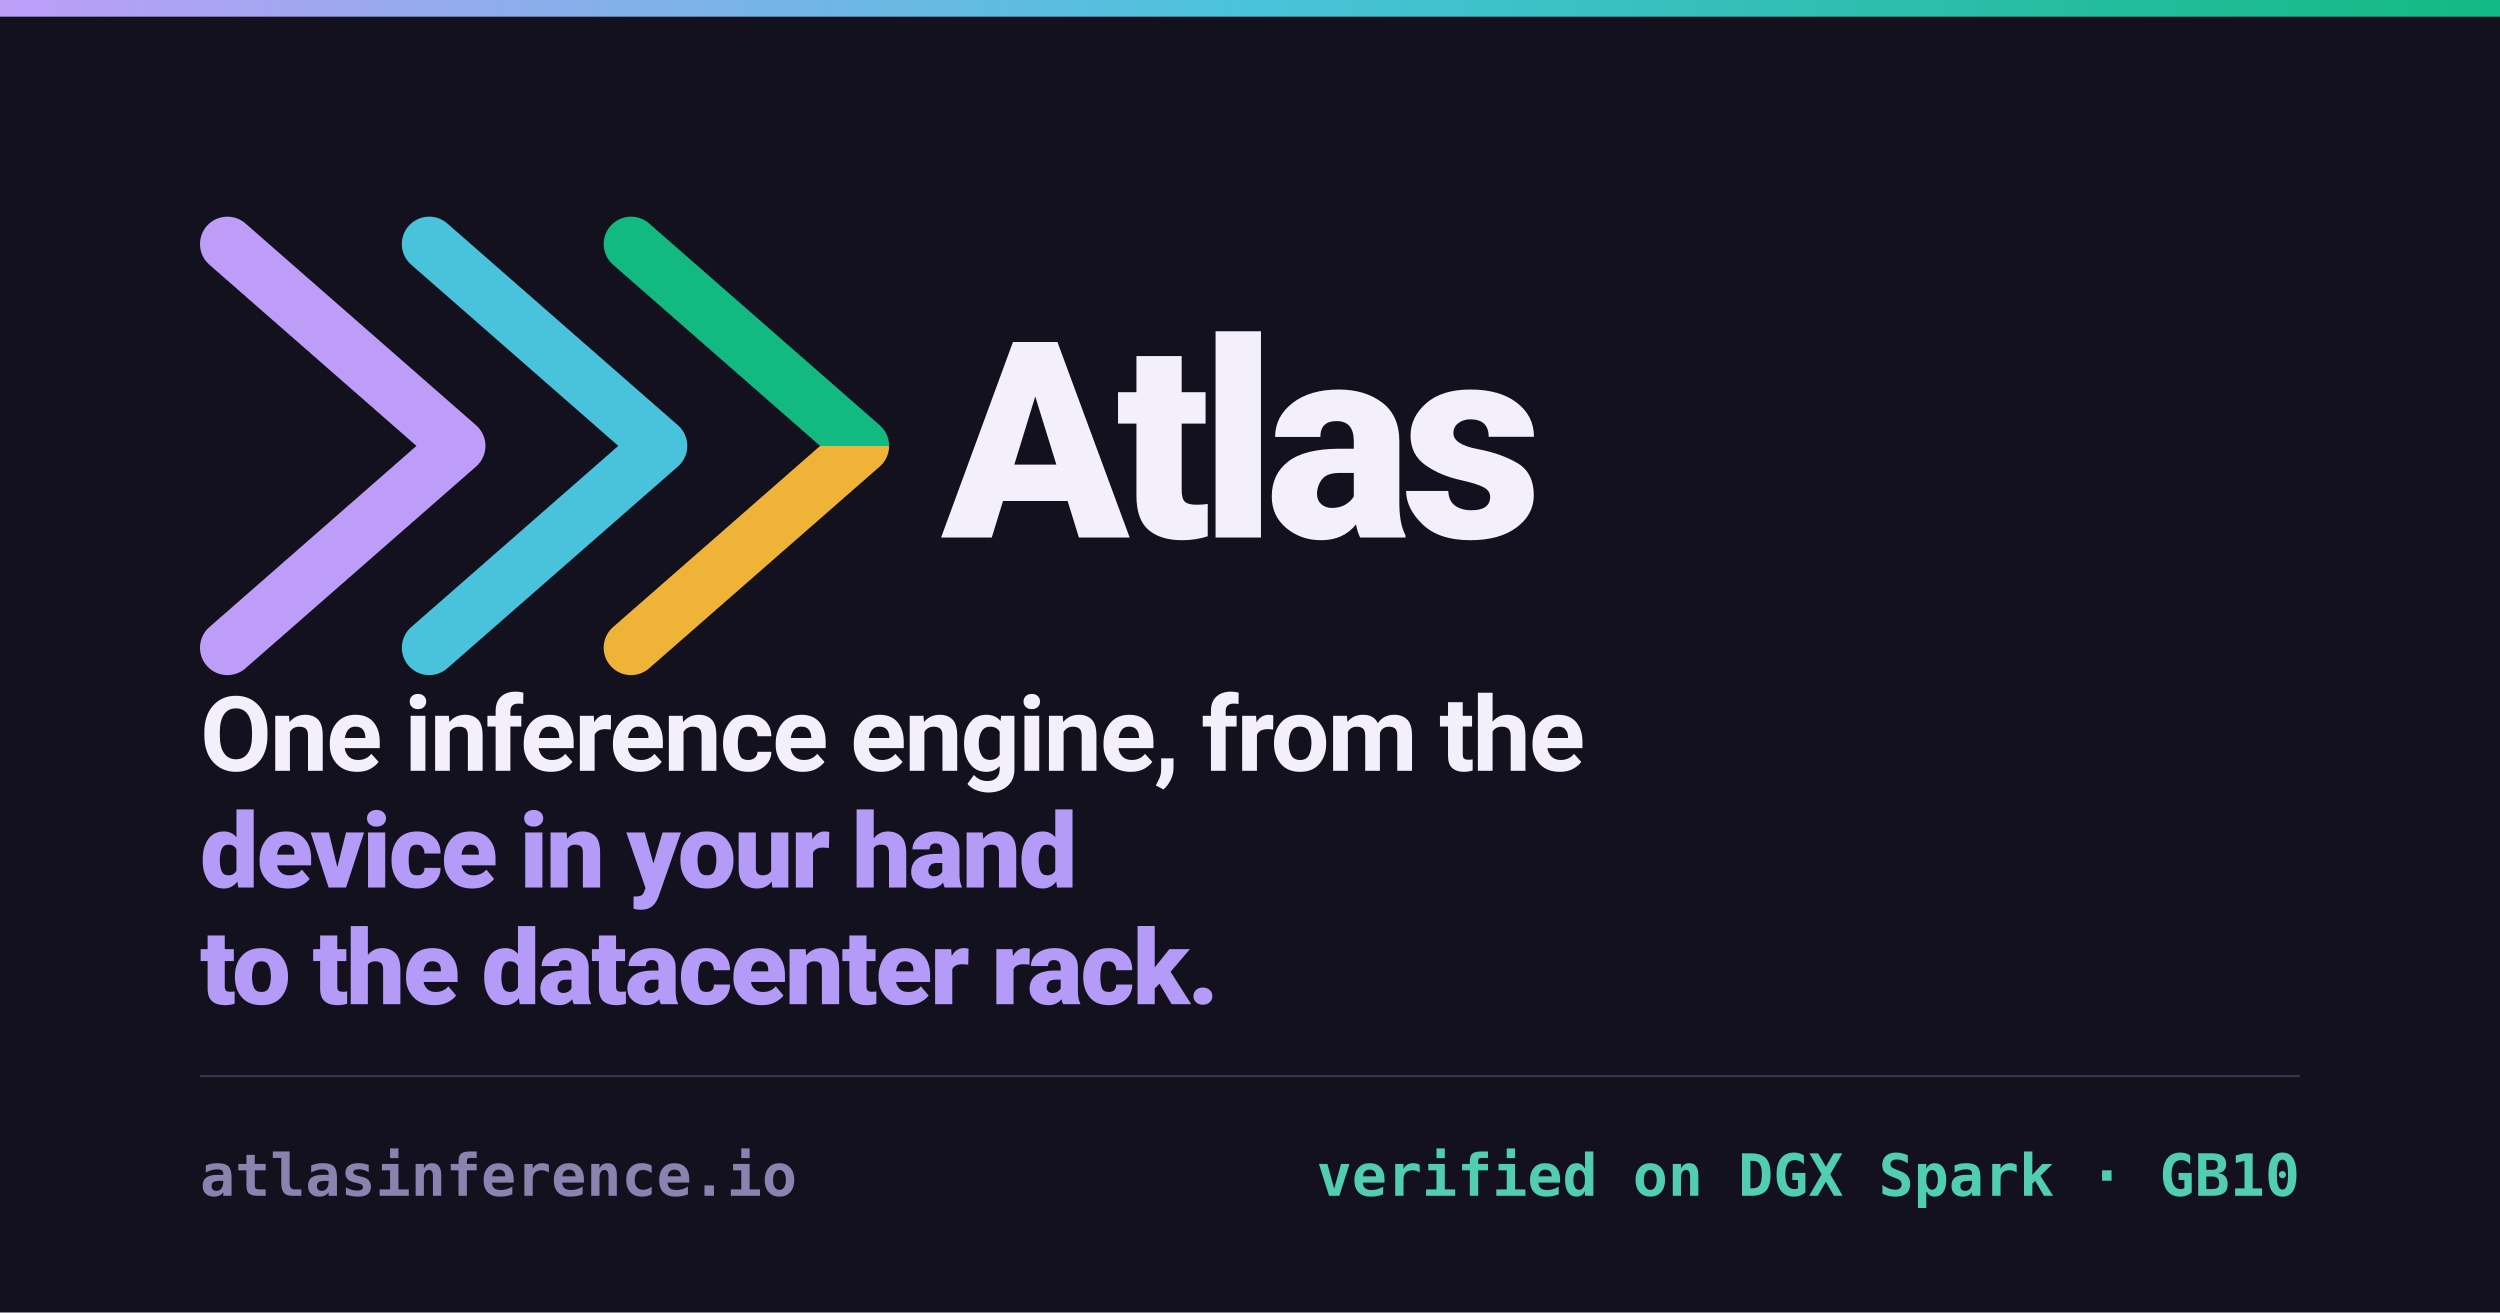
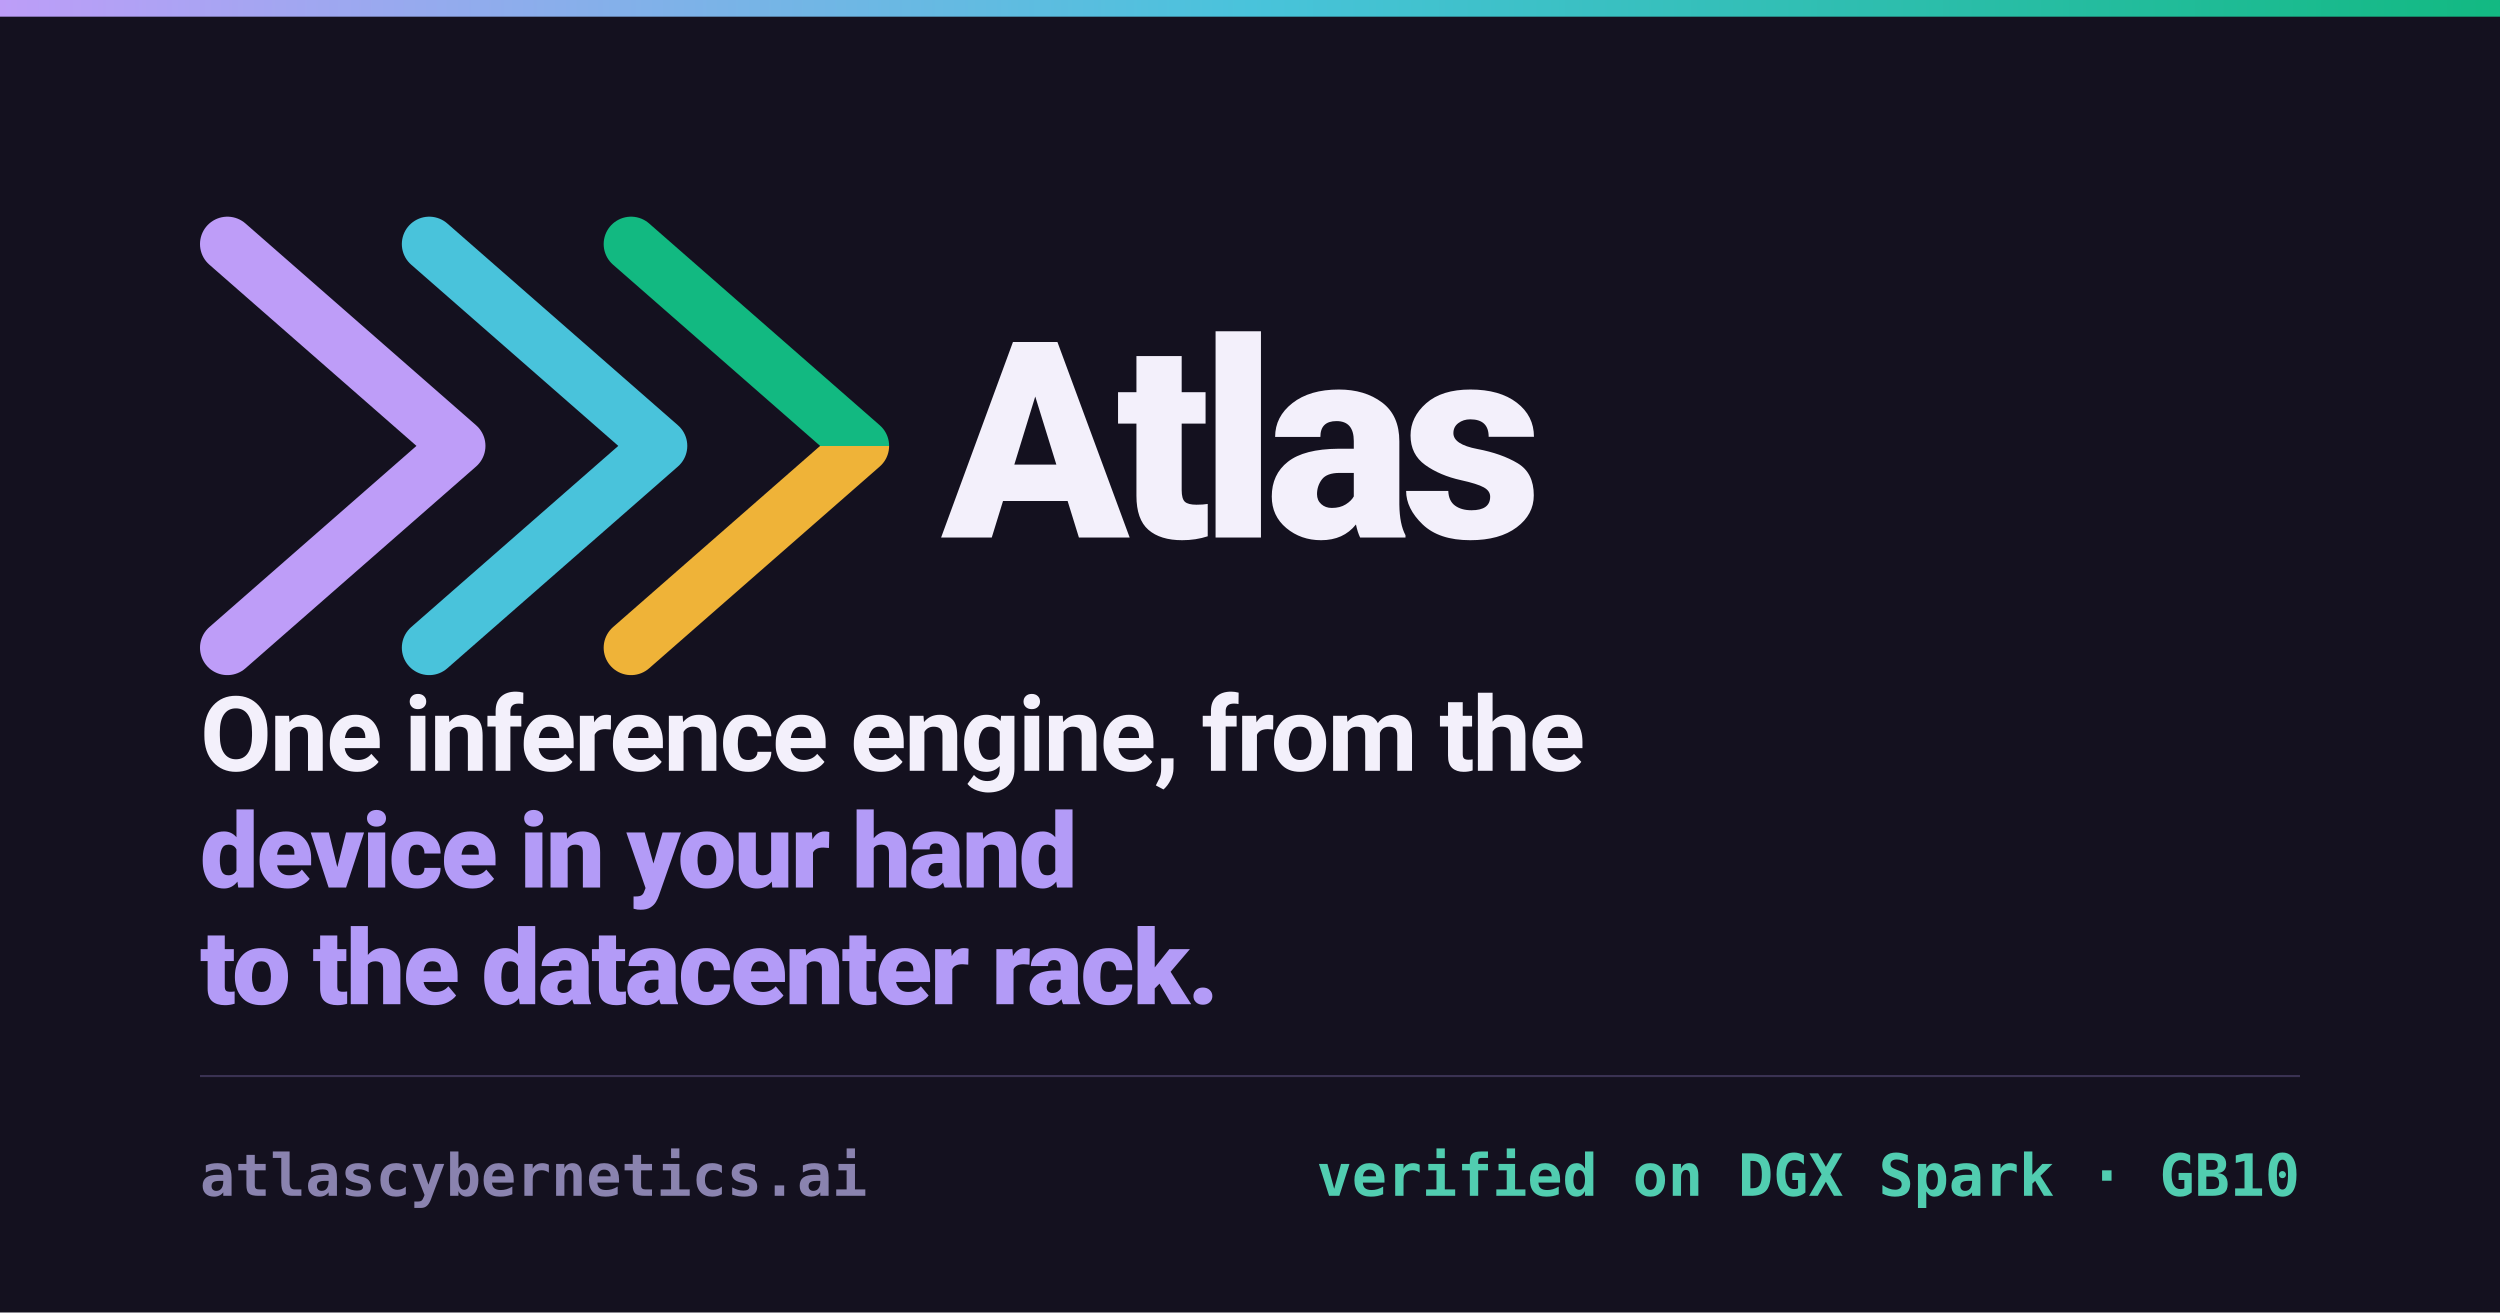
<svg xmlns="http://www.w3.org/2000/svg" viewBox="0 0 1200 630" width="1200" height="630" font-family="-apple-system, 'Segoe UI', Roboto, Helvetica, Arial, sans-serif">
  <defs>
    <linearGradient id="gold" x1="0" y1="0" x2="0" y2="1">
      <stop offset="0.5" stop-color="#12B981" />
      <stop offset="0.5" stop-color="#EFB338" />
    </linearGradient>
    <linearGradient id="rule" x1="0" y1="0" x2="1" y2="0">
      <stop offset="0" stop-color="#BE9DF8" />
      <stop offset="0.5" stop-color="#49C3DB" />
      <stop offset="1" stop-color="#12B981" />
    </linearGradient>
  </defs>
  <rect width="1200" height="630" fill="#14111f" />
  <rect width="1200" height="8" fill="url(#rule)" />
  <g transform="translate(96 104) scale(0.346)">
    <g fill="none" stroke-width="76" stroke-linecap="round" stroke-linejoin="round">
      <path d="M38 38L358 318L38 598" stroke="#BE9DF8" />
      <path d="M318 38L638 318L318 598" stroke="#49C3DB" />
      <path d="M598 38L918 318L598 598" stroke="url(#gold)" />
    </g>
  </g>
  <text x="452" y="258" fill="#f3f0fb" font-size="132" font-weight="800" letter-spacing="-5">Atlas</text>
  <text x="96" y="370" fill="#f3f0fb" font-size="50" font-weight="700" letter-spacing="-1">One inference engine, from the</text>
  <text x="96" y="426" fill="#b39bf7" font-size="50" font-weight="800" letter-spacing="-1">device in your hand</text>
  <text x="96" y="482" fill="#b39bf7" font-size="50" font-weight="800" letter-spacing="-1">to the datacenter rack.</text>
  <rect x="96" y="516" width="1008" height="1" fill="#3a3252" />
-   <text x="96" y="574" fill="#8a83af" font-size="28" font-weight="600" font-family="ui-monospace, 'DejaVu Sans Mono', Menlo, monospace">atlasinference.io</text>
+   <text x="96" y="574" fill="#8a83af" font-size="28" font-weight="600" font-family="ui-monospace, 'DejaVu Sans Mono', Menlo, monospace">atlascybernetics.ai</text>
  <text x="1104" y="574" fill="#51cdb0" font-size="28" font-weight="700" text-anchor="end" font-family="ui-monospace, 'DejaVu Sans Mono', Menlo, monospace">verified on DGX Spark · GB10</text>
</svg>
